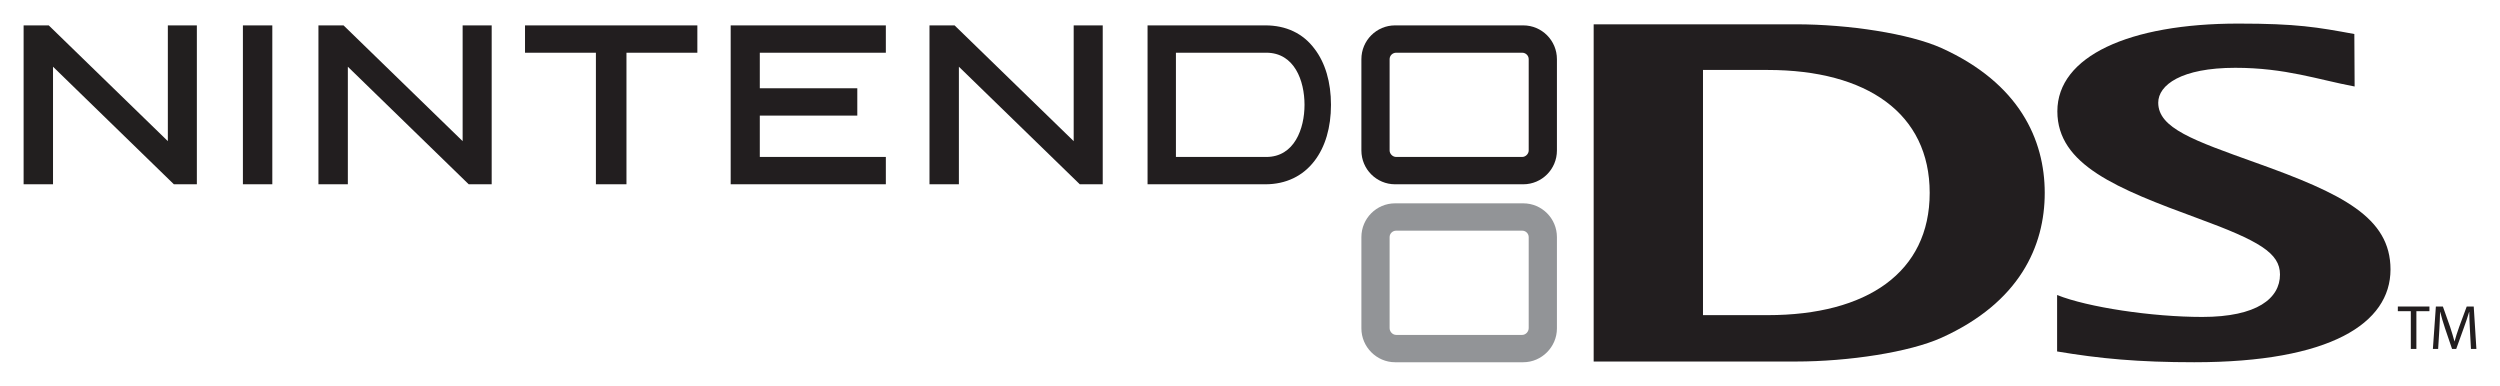
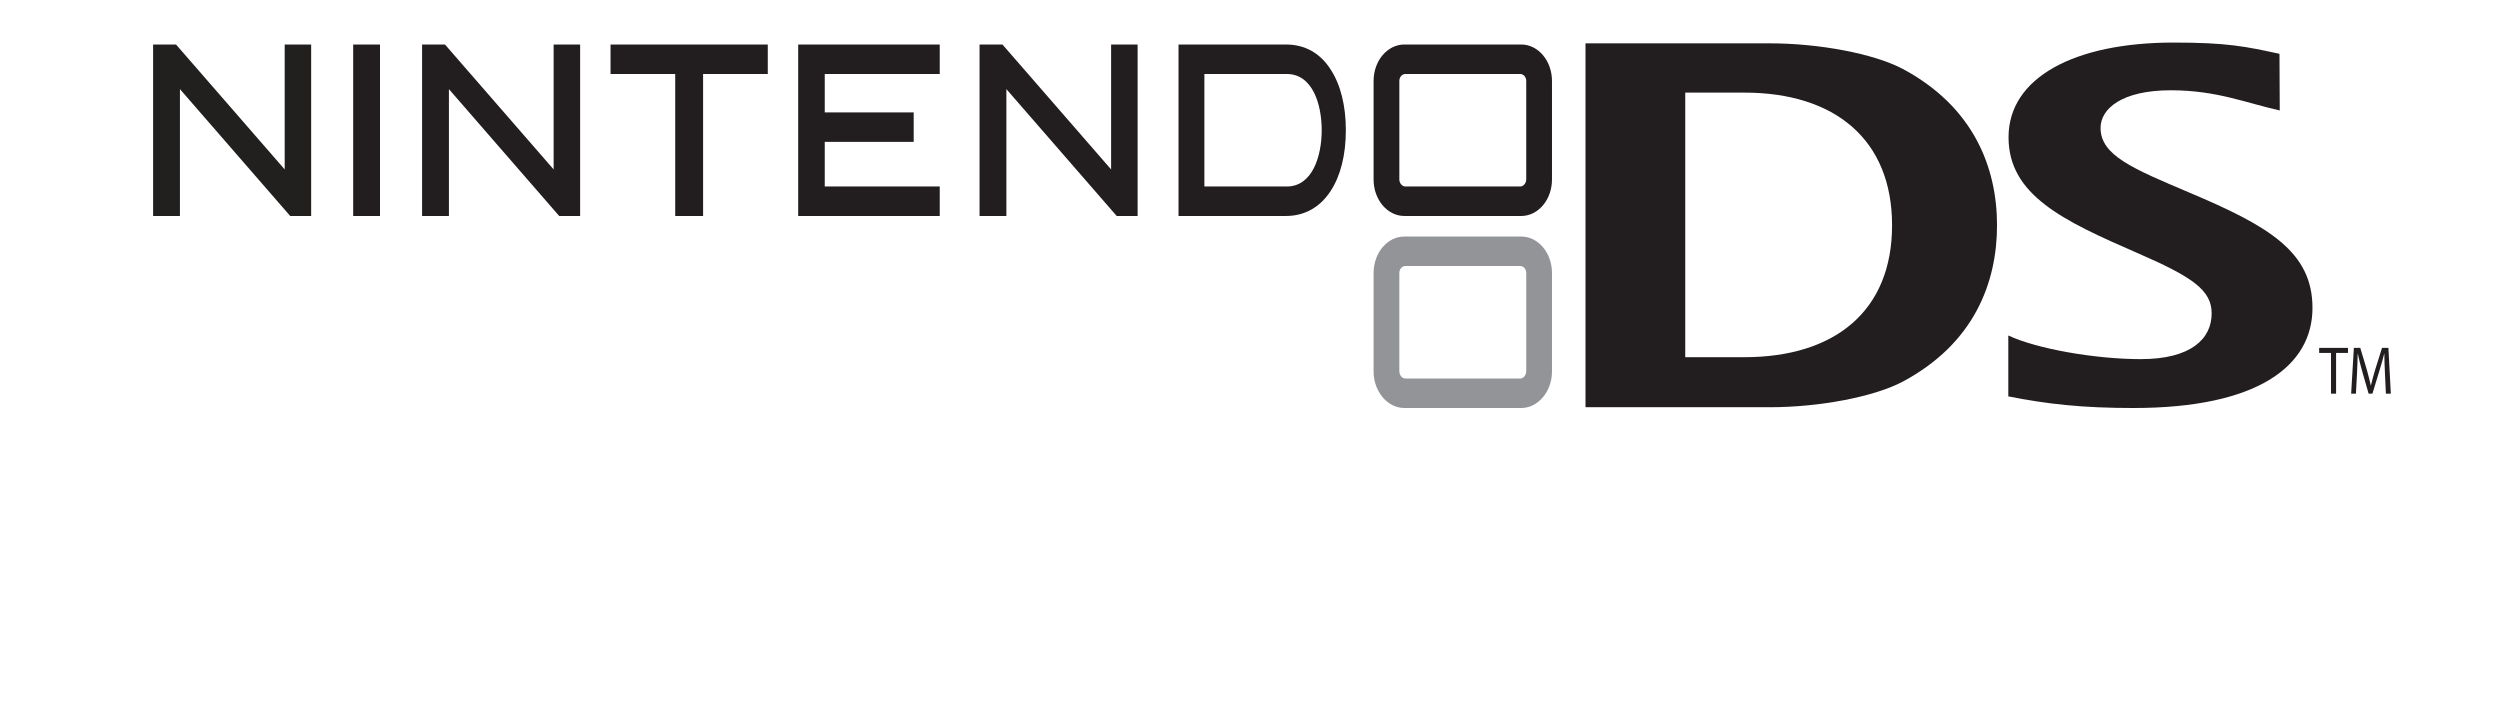
- <svg xmlns="http://www.w3.org/2000/svg" version="1.0" width="750.543" height="115.831" id="svg101576">
-   <defs id="defs101578" />
-   <g transform="translate(-35.53469,-263.1837)" id="layer1">
-     <g transform="translate(7.088693,7.080902)" id="g101650">
-       <path d="M 487.389,354.599 C 487.389,355.679 486.504,356.65 485.414,356.65 L 447.618,356.65 C 446.517,356.65 445.632,355.679 445.632,354.599 L 445.632,327.293 C 445.632,326.214 446.517,325.351 447.618,325.351 L 485.414,325.351 C 486.504,325.351 487.389,326.214 487.389,327.293 L 487.389,354.599 z M 485.749,317.148 L 447.272,317.148 C 441.703,317.148 437.159,321.681 437.159,327.293 L 437.159,354.707 C 437.159,360.212 441.703,364.853 447.272,364.853 L 485.749,364.853 C 491.329,364.853 495.862,360.212 495.862,354.707 L 495.862,327.293 C 495.862,321.681 491.329,317.148 485.749,317.148" style="fill:#929497;fill-rule:nonzero;stroke:none" id="path100608" />
-       <path d="M 44.363,276.135 C 44.363,276.135 44.363,310.888 44.363,311.428 C 43.899,311.428 36.01,311.428 35.535,311.428 C 35.535,310.888 35.535,264.263 35.535,263.723 C 36.031,263.723 42.852,263.723 43.079,263.723 L 78.836,298.476 C 78.836,298.476 78.836,264.263 78.836,263.723 C 79.321,263.723 85.905,263.723 85.905,263.723 C 85.905,263.723 87.157,263.723 87.546,263.723 C 87.546,264.263 87.546,310.888 87.546,311.428 C 87.071,311.428 80.886,311.428 80.649,311.428 L 44.363,276.135" style="fill:#221f1f;fill-rule:nonzero;stroke:none" id="path100618" />
-       <path d="M 132.876,276.135 C 132.876,276.135 132.876,310.888 132.876,311.428 C 132.401,311.428 124.533,311.428 124.047,311.428 C 124.047,310.888 124.047,264.263 124.047,263.723 C 124.544,263.723 131.354,263.723 131.581,263.723 L 167.337,298.476 C 167.337,298.476 167.337,264.263 167.337,263.723 C 167.823,263.723 174.417,263.723 174.417,263.723 C 174.417,263.723 175.68,263.723 176.058,263.723 C 176.058,264.263 176.058,310.888 176.058,311.428 C 175.572,311.428 169.399,311.428 169.161,311.428 L 132.876,276.135" style="fill:#221e1f;fill-rule:nonzero;stroke:none;stroke-width:0.05;stroke-linecap:butt;stroke-linejoin:miter;stroke-miterlimit:4;stroke-dasharray:none" id="path100622" />
-       <path d="M 316.322,276.135 C 316.322,276.135 316.322,310.888 316.322,311.428 C 315.837,311.428 307.979,311.428 307.494,311.428 C 307.494,310.888 307.494,264.263 307.494,263.723 C 307.99,263.723 314.811,263.723 315.027,263.723 L 350.784,298.476 C 350.784,298.476 350.784,264.263 350.784,263.723 C 351.27,263.723 357.864,263.723 357.864,263.723 C 357.864,263.723 359.127,263.723 359.505,263.723 C 359.505,264.263 359.505,310.888 359.505,311.428 C 359.019,311.428 352.845,311.428 352.619,311.428 L 316.322,276.135" style="fill:#221e1f;fill-rule:nonzero;stroke:none;stroke-width:0.05;stroke-linecap:butt;stroke-linejoin:miter;stroke-miterlimit:4;stroke-dasharray:none" id="path100626" />
-       <path d="M 108.57,263.723 C 108.57,263.723 109.822,263.723 110.2,263.723 C 110.2,264.263 110.2,310.888 110.2,311.428 C 109.736,311.428 101.846,311.428 101.371,311.428 C 101.371,310.888 101.371,264.263 101.371,263.723 C 101.857,263.723 108.57,263.723 108.57,263.723" style="fill:#221e1f;fill-rule:nonzero;stroke:none;stroke-width:0.05;stroke-linecap:butt;stroke-linejoin:miter;stroke-miterlimit:4;stroke-dasharray:none" id="path100630" />
-       <path d="M 236.185,263.723 C 236.185,263.723 237.416,263.723 237.804,263.723 C 237.804,264.155 237.804,271.494 237.804,271.926 C 237.286,271.926 216.521,271.926 216.521,271.926 C 216.521,271.926 216.521,310.888 216.521,311.428 C 216.046,311.428 207.821,311.428 207.347,311.428 C 207.347,310.888 207.347,271.926 207.347,271.926 C 207.347,271.926 186.581,271.926 186.063,271.926 C 186.063,271.494 186.063,264.155 186.063,263.723 C 186.592,263.723 236.185,263.723 236.185,263.723" style="fill:#221e1f;fill-rule:nonzero;stroke:none;stroke-width:0.05;stroke-linecap:butt;stroke-linejoin:miter;stroke-miterlimit:4;stroke-dasharray:none" id="path100634" />
-       <path d="M 292.74,263.723 C 292.74,263.723 294.013,263.723 294.391,263.723 C 294.391,264.155 294.391,271.494 294.391,271.926 C 293.884,271.926 256.551,271.926 256.551,271.926 L 256.551,282.611 C 256.551,282.611 285.325,282.611 285.822,282.611 C 285.822,283.15 285.822,290.274 285.822,290.813 C 285.325,290.813 256.551,290.813 256.551,290.813 L 256.551,303.225 C 256.551,303.225 293.884,303.225 294.391,303.225 C 294.391,303.657 294.391,310.888 294.391,311.428 C 293.884,311.428 248.316,311.428 247.809,311.428 C 247.809,310.888 247.809,264.263 247.809,263.723 C 248.316,263.723 292.74,263.723 292.74,263.723" style="fill:#221e1f;fill-rule:nonzero;stroke:none;stroke-width:0.05;stroke-linecap:butt;stroke-linejoin:miter;stroke-miterlimit:4;stroke-dasharray:none" id="path100638" />
-       <path d="M 408.591,303.225 L 381.479,303.225 L 381.479,271.926 L 408.591,271.926 C 417.074,271.926 420.085,280.344 420.085,287.576 C 420.085,294.699 417.074,303.225 408.591,303.225 z M 423.075,270.739 C 419.621,266.098 414.516,263.723 408.342,263.723 C 408.342,263.723 373.481,263.723 372.963,263.723 C 372.963,264.263 372.963,310.888 372.963,311.428 C 373.481,311.428 408.342,311.428 408.342,311.428 C 414.516,311.428 419.621,308.945 423.075,304.412 C 426.313,300.203 428.029,294.375 428.029,287.576 C 428.029,280.776 426.313,274.948 423.075,270.739" style="fill:#221e1f;fill-rule:nonzero;stroke:none;stroke-width:0.05;stroke-linecap:butt;stroke-linejoin:miter;stroke-miterlimit:4;stroke-dasharray:none" id="path100642" />
-       <path d="M 487.389,301.283 C 487.389,302.254 486.504,303.225 485.414,303.225 L 447.618,303.225 C 446.517,303.225 445.632,302.254 445.632,301.283 L 445.632,273.869 C 445.632,272.789 446.517,271.926 447.618,271.926 L 485.414,271.926 C 486.504,271.926 487.389,272.789 487.389,273.869 L 487.389,301.283 z M 485.749,263.723 L 447.272,263.723 C 441.703,263.723 437.159,268.256 437.159,273.869 L 437.159,301.283 C 437.159,306.895 441.703,311.428 447.272,311.428 L 485.749,311.428 C 491.329,311.428 495.862,306.895 495.862,301.283 L 495.862,273.869 C 495.862,268.256 491.329,263.723 485.749,263.723" style="fill:#221e1f;fill-rule:nonzero;stroke:none;stroke-width:0.05;stroke-linecap:butt;stroke-linejoin:miter;stroke-miterlimit:4;stroke-dasharray:none" id="path100646" />
-       <path d="M 646.023,344.67 C 655.176,348.339 674.506,351.254 689.594,351.254 C 706.107,351.254 712.939,345.641 712.939,338.518 C 712.939,332.042 706.593,328.373 688.364,321.681 C 663.983,312.723 646.099,305.6 646.099,289.518 C 646.099,273.005 667.62,263.184 700.419,263.184 C 718.033,263.184 724.077,264.263 735.259,266.314 L 735.345,282.071 C 724.358,280.021 714.623,276.459 699.502,276.459 C 683.291,276.459 676.384,281.639 676.384,286.928 C 676.384,294.591 687.025,298.26 705.686,304.952 C 731.665,314.234 746.116,321.357 746.116,337.007 C 746.116,353.196 728.017,364.853 687.198,364.853 C 670.437,364.853 658.878,363.773 646.023,361.615 L 646.023,344.67" style="fill:#221e1f;fill-rule:nonzero;stroke:none;stroke-width:0.05;stroke-linecap:butt;stroke-linejoin:miter;stroke-miterlimit:4;stroke-dasharray:none" id="path100656" />
-       <path d="M 559.141,277.106 L 539.713,277.106 L 539.713,350.714 L 559.141,350.714 C 588.961,350.714 607.773,337.87 607.773,314.018 C 607.773,290.166 588.961,277.106 559.141,277.106 z M 611.281,357.513 C 601.675,361.831 583.5,364.637 567.613,364.637 L 506.892,364.637 L 506.892,263.399 L 567.613,263.399 C 583.5,263.399 601.675,266.206 611.303,270.523 C 634.691,281.1 642.31,298.045 642.31,314.018 C 642.31,329.992 634.755,346.936 611.281,357.513" style="fill:#221e1f;fill-rule:nonzero;stroke:none;stroke-width:0.05;stroke-linecap:butt;stroke-linejoin:miter;stroke-miterlimit:4;stroke-dasharray:none" id="path100660" />
-       <path d="M 752.214,349.527 L 748.318,349.527 L 748.318,348.124 L 757.805,348.124 L 757.805,349.527 L 753.887,349.527 L 753.887,360.859 L 752.214,360.859 L 752.214,349.527" style="fill:#221e1f;fill-rule:nonzero;stroke:none;stroke-width:0.05;stroke-linecap:butt;stroke-linejoin:miter;stroke-miterlimit:4;stroke-dasharray:none" id="path100678" />
-       <path d="M 769.969,355.247 C 769.872,353.52 769.764,351.362 769.764,349.743 L 769.72,349.743 C 769.267,351.254 768.749,352.872 768.102,354.599 L 765.846,360.859 L 764.594,360.859 L 762.5,354.707 C 761.896,352.872 761.399,351.254 761.043,349.743 L 761,349.743 C 760.967,351.362 760.87,353.52 760.762,355.355 L 760.417,360.859 L 758.841,360.859 L 759.737,348.124 L 761.842,348.124 L 764.022,354.276 C 764.551,355.895 764.972,357.298 765.317,358.593 L 765.349,358.593 C 765.695,357.298 766.148,355.895 766.72,354.276 L 768.997,348.124 L 771.102,348.124 L 771.901,360.859 L 770.271,360.859 L 769.969,355.247" style="fill:#221e1f;fill-rule:nonzero;stroke:none;stroke-width:0.05;stroke-linecap:butt;stroke-linejoin:miter;stroke-miterlimit:4;stroke-dasharray:none" id="path100682" />
-     </g>
+ <svg xmlns="http://www.w3.org/2000/svg" version="1.1" x="0px" y="0px" width="800" height="230" viewBox="-48.423 -13.517 800 230" enable-background="new -48.423 -13.517 800 230" xml:space="preserve" id="svg1">
+   <defs id="defs1">
+     <style type="text/css" id="style6">
+    
+     .fil0 {fill:#02ABCA}
+     .fil1 {fill:#8B8B8B;fill-rule:nonzero}
+    
+   </style>
+   </defs>
+   <path fill-rule="evenodd" clip-rule="evenodd" d="m 715.752,114.432 v -6.248 h -0.04 l -2.388,6.248 h -1.086 l -2.389,-6.248 h -0.037 v 6.248 h -1.457 v -7.996 h 2.252 l 2.192,5.667 2.176,-5.667 h 2.23 v 7.996 z m -11.472,0 h -1.552 v -6.734 h -2.444 v -1.262 h 6.442 v 1.262 h -2.446 z m -49.948,-23.077 -73.525,-0.026 -12.692,24.302 h -16.719 c 0,0 52.105,-98.644 54.18,-102.013 2.074,-3.371 8.018,-14.015 17.611,-13.497 9.591,0.518 13.601,7.819 15.417,10.93 1.813,3.111 55.615,104.58 55.615,104.58 h -26.765 z m -31.436,-58.44 c -2.324,-4.667 -7.603,-5.816 -10.455,-0.373 -1.189,2.247 -23.667,44.476 -23.667,44.476 l 57.965,0.005 z m -94.148,-18.904 0.085,100.591 h -23.91 V 14.119 L 459.535,14.048 V 0.077 L 574.395,0 574.343,14.133 Z M 467.049,185.19 c 3.217,-0.59 6.083,-0.237 6.083,-2.865 0,-2.316 -2.394,-2.747 -4.2,-2.747 -2.511,0 -4.276,1.021 -4.474,3.218 h -4.474 c 0.313,-5.221 4.749,-6.751 9.222,-6.751 3.964,0 8.124,1.61 8.124,5.888 v 10.439 c 0,1.097 0.236,1.53 1.061,1.53 0.274,0 0.628,0 1.098,-0.08 v 3.101 c -0.667,0.236 -2.078,0.51 -2.824,0.51 -1.806,0 -3.102,-0.627 -3.455,-2.471 -1.766,1.728 -4.63,2.471 -7.023,2.471 -3.651,0 -6.946,-1.961 -6.946,-5.925 -10e-4,-5.063 4.041,-5.887 7.808,-6.318 z m 0.785,8.712 c 1.961,0 5.022,-1.021 5.022,-3.848 v -3.334 c -1.373,0.903 -3.531,0.863 -5.495,1.216 -1.922,0.314 -3.648,1.021 -3.648,3.374 0,2.002 2.552,2.592 4.121,2.592 z M 448.409,191.9 v -11.97 h -3.376 v -3.336 h 3.376 v -6.084 h 4.474 v 6.084 h 4.043 v 3.336 h -4.043 v 10.832 c 0,1.845 0.156,2.786 2.159,2.786 0.627,0 1.255,0 1.884,-0.157 v 3.454 c -0.982,0.077 -1.924,0.234 -2.904,0.234 -4.672,0.001 -5.535,-1.804 -5.613,-5.179 z M 419.671,0.708 h 24.313 v 114.546 h -24.313 z m 3.23,190.33 7.182,-22.175 h 4.983 l -9.575,28.022 h -5.455 l -9.341,-28.022 h 5.103 l 7.025,22.175 z m -18.481,6.139 c -3.71,0 -6.35,-2.778 -6.35,-6.453 0,-3.883 2.933,-6.452 6.35,-6.452 3.382,0 6.315,2.569 6.315,6.452 0,3.883 -2.933,6.453 -6.315,6.453 z m 0,-11.784 c -2.794,0 -4.969,2.191 -4.969,5.331 0,2.934 1.897,5.332 4.969,5.332 2.761,0 4.935,-2.174 4.935,-5.332 0,-3.14 -2.174,-5.331 -4.935,-5.331 z m 1.001,5.884 2.002,3.14 h -1.329 l -1.846,-3.053 h -1.104 v 3.053 h -1.174 v -7.142 h 2.709 c 1.726,0 2.604,0.604 2.604,2.053 10e-4,1.292 -0.791,1.829 -1.862,1.949 z m -0.862,-3.003 h -1.415 v 2.089 h 1.312 c 0.88,0 1.656,-0.087 1.656,-1.123 0,-0.862 -0.847,-0.966 -1.553,-0.966 z m -71.81,-72.665 c -9.573,-0.518 -13.575,-7.804 -15.386,-10.908 -1.812,-3.105 -55.51,-104.378 -55.51,-104.378 h 26.714 l 44.471,82.557 c 2.319,4.658 7.59,5.805 10.437,0.371 2.328,-4.398 44.242,-82.928 44.242,-82.928 h 16.688 c 0,0 -52.007,98.453 -54.077,101.816 -2.072,3.364 -8.005,13.988 -17.579,13.47 z m -65.61,60.985 -7.889,21.388 c -1.453,3.651 -2.512,6.948 -7.183,6.948 -1.059,0 -2.079,-0.079 -3.1,-0.236 v -3.769 c 0.706,0.118 1.413,0.274 2.119,0.274 2.08,0 2.59,-1.097 3.139,-2.824 l 0.51,-1.57 -7.692,-20.211 h 4.906 l 5.298,15.149 h 0.078 l 5.142,-15.149 z M 192.749,31.606 v 52.439 c 0,19.174 -8.632,31.137 -32.558,31.137 h -51.396 v -14.178 h 44.842 c 9.177,0 14.66,-7.454 14.66,-16.958 v -52.44 c 0,-16.715 8.118,-31.136 31.88,-31.136 h 51.043 v 14.18 h -44.161 c -11.928,-0.516 -14.31,9.254 -14.31,16.956 z M 91.854,64.053 h -55 c -7.539,0 -13.11,5.736 -13.11,15.568 v 35.723 H 0 V 80.932 C 0,61.595 12.127,48.566 29.333,48.566 h 55.638 c 13.644,-0.519 16.898,-7.291 16.898,-17.124 0,-7.538 -3.771,-17.829 -16.898,-16.793 H 0 V 0.471 h 91.854 c 24.089,0 33.594,13.928 33.594,30.972 0,19.337 -9.505,32.61 -33.594,32.61 z m 121.914,113.483 c 0,3.453 -1.531,8.635 -9.537,8.595 h -7.457 v 10.755 h -4.905 v -28.022 h 12.362 c 8.006,-0.001 9.537,5.179 9.537,8.672 z m -16.994,-4.669 v 9.262 h 7.182 c 2.198,0 4.906,-1.1 4.906,-4.632 0,-3.689 -2.237,-4.63 -4.827,-4.63 z m 25.43,24.018 h -4.474 v -28.022 h 4.474 z m 11.773,-11.695 c 3.218,-0.59 6.083,-0.237 6.083,-2.865 0,-2.316 -2.394,-2.747 -4.2,-2.747 -2.512,0 -4.278,1.021 -4.474,3.218 h -4.474 c 0.313,-5.221 4.749,-6.751 9.222,-6.751 3.964,0 8.125,1.61 8.125,5.888 v 10.439 c 0,1.097 0.235,1.53 1.059,1.53 0.275,0 0.628,0 1.099,-0.08 v 3.101 c -0.667,0.236 -2.079,0.51 -2.826,0.51 -1.804,0 -3.1,-0.627 -3.453,-2.471 -1.767,1.728 -4.631,2.471 -7.024,2.471 -3.65,0 -6.947,-1.961 -6.947,-5.925 0,-5.063 4.042,-5.887 7.81,-6.318 z m 0.785,8.712 c 1.962,0 5.023,-1.021 5.023,-3.848 v -3.334 c -1.374,0.903 -3.532,0.863 -5.495,1.216 -1.923,0.314 -3.649,1.021 -3.649,3.374 0.001,2.002 2.551,2.592 4.121,2.592 z m 46.032,-0.354 c 4.317,0 5.926,-2.12 5.926,-4.238 0,-2.159 -1.177,-3.023 -2.315,-3.454 -1.962,-0.746 -4.513,-1.256 -8.359,-2.315 -4.788,-1.296 -6.2,-4.198 -6.2,-7.104 0,-5.61 5.18,-8.241 10.243,-8.241 5.848,0 10.753,3.101 10.753,8.948 h -4.906 c -0.235,-3.611 -2.669,-4.945 -6.044,-4.945 -2.276,0 -5.141,0.824 -5.141,3.65 0,1.962 1.334,3.06 3.336,3.609 0.431,0.119 6.632,1.727 8.083,2.16 3.689,1.098 5.456,4.237 5.456,7.142 0,6.279 -5.573,8.791 -11.146,8.791 -6.397,0 -11.577,-3.061 -11.695,-10.008 h 4.905 c 10e-4,4.317 3.18,6.005 7.104,6.005 z m 16.011,-23.038 h 4.475 v 6.084 h 4.041 v 3.336 h -4.041 v 10.832 c 0,1.845 0.156,2.786 2.157,2.786 0.628,0 1.257,0 1.884,-0.157 v 3.454 c -0.981,0.077 -1.923,0.234 -2.904,0.234 -4.67,0 -5.534,-1.805 -5.612,-5.18 v -11.97 h -3.375 v -3.336 h 3.375 z m 18.641,14.68 c 3.218,-0.59 6.083,-0.237 6.083,-2.865 0,-2.316 -2.394,-2.747 -4.199,-2.747 -2.512,0 -4.278,1.021 -4.475,3.218 h -4.474 c 0.314,-5.221 4.749,-6.751 9.223,-6.751 3.964,0 8.124,1.61 8.124,5.888 v 10.439 c 0,1.097 0.234,1.53 1.06,1.53 0.275,0 0.627,0 1.099,-0.08 v 3.101 c -0.667,0.236 -2.08,0.51 -2.825,0.51 -1.806,0 -3.101,-0.627 -3.455,-2.471 -1.765,1.728 -4.63,2.471 -7.024,2.471 -3.65,0 -6.946,-1.961 -6.946,-5.925 -10e-4,-5.063 4.041,-5.887 7.809,-6.318 z m 0.784,8.712 c 1.962,0 5.023,-1.021 5.023,-3.848 v -3.334 c -1.374,0.903 -3.531,0.863 -5.494,1.216 -1.922,0.314 -3.649,1.021 -3.649,3.374 0,2.002 2.55,2.592 4.12,2.592 z m 15.854,-23.392 h 4.474 v 6.084 h 4.042 v 3.336 h -4.042 v 10.832 c 0,1.845 0.157,2.786 2.158,2.786 0.628,0 1.256,0 1.885,-0.157 v 3.454 c -0.981,0.077 -1.923,0.234 -2.905,0.234 -4.67,0 -5.533,-1.805 -5.612,-5.18 v -11.97 h -3.375 v -3.336 h 3.375 z m 16.522,2.591 h -4.474 v -4.238 h 4.474 z m 0,23.784 h -4.474 v -20.291 h 4.474 z m 14.363,-20.841 c 6.515,0 10.242,4.475 10.242,10.676 0,6.238 -3.728,10.712 -10.242,10.712 -6.514,0 -10.242,-4.474 -10.242,-10.712 0,-6.201 3.728,-10.676 10.242,-10.676 z m 0,17.858 c 4.004,0 5.769,-3.651 5.769,-7.182 0,-3.494 -1.765,-7.143 -5.769,-7.143 -4.003,0 -5.769,3.648 -5.769,7.143 0.001,3.53 1.766,7.182 5.769,7.182 z m 18.405,-14.324 0.078,0.077 c 1.334,-2.236 3.65,-3.61 6.318,-3.61 4.396,0 7.182,2.354 7.182,6.908 v 13.933 h -4.473 v -12.757 c -0.079,-3.177 -1.336,-4.551 -3.964,-4.551 -2.983,0 -4.906,2.354 -4.906,5.337 v 11.971 h -4.475 v -20.291 h 4.239 v 2.983 z m 60.638,-6.477 h -4.474 v -4.238 h 4.474 z m 0,23.784 h -4.474 v -20.291 h 4.474 z" id="path1" style="display:none" />
+   <style id="style1">.st0{fill:#a09d9e}.st1{fill:#231f20}.st2{fill:#cf181f}</style>
+   <style id="style1-6">.st0{fill:#a09d9e}.st1{fill:#231f20}.st2{fill:#cf181f}</style>
+   <style id="style1-7">.st0{fill:#a09d9e}.st1{fill:#231f20}.st2{fill:#cf181f}</style>
+   <g transform="matrix(0.9724394,0,0,1.15023,-33.98441,-302.618)" id="g101650">
+     <path d="m 487.389,354.599 c 0,1.079 -0.885,2.051 -1.975,2.051 h -37.797 c -1.101,0 -1.986,-0.971 -1.986,-2.051 v -27.306 c 0,-1.079 0.885,-1.943 1.986,-1.943 h 37.797 c 1.09,0 1.975,0.863 1.975,1.943 z m -1.641,-37.451 h -38.477 c -5.569,0 -10.113,4.533 -10.113,10.145 v 27.414 c 0,5.504 4.544,10.145 10.113,10.145 h 38.477 c 5.58,0 10.113,-4.641 10.113,-10.145 v -27.414 c 0,-5.612 -4.533,-10.145 -10.113,-10.145" style="fill:#929497;fill-rule:nonzero;stroke:none" id="path100608" />
+     <path d="m 44.363,276.135 c 0,0 0,34.753 0,35.293 -0.464,0 -8.354,0 -8.829,0 0,-0.54 0,-47.165 0,-47.705 0.496,0 7.318,0 7.544,0 l 35.757,34.753 c 0,0 0,-34.213 0,-34.753 0.486,0 7.069,0 7.069,0 0,0 1.252,0 1.641,0 0,0.54 0,47.165 0,47.705 -0.475,0 -6.659,0 -6.897,0 L 44.363,276.135" style="fill:#221f1f;fill-rule:nonzero;stroke:none" id="path100618" />
+     <path d="m 132.876,276.135 c 0,0 0,34.753 0,35.293 -0.475,0 -8.343,0 -8.829,0 0,-0.54 0,-47.165 0,-47.705 0.496,0 7.307,0 7.533,0 l 35.757,34.753 c 0,0 0,-34.213 0,-34.753 0.486,0 7.08,0 7.08,0 0,0 1.263,0 1.641,0 0,0.54 0,47.165 0,47.705 -0.486,0 -6.659,0 -6.897,0 l -36.286,-35.293" style="fill:#221e1f;fill-rule:nonzero;stroke:none;stroke-width:0.05;stroke-linecap:butt;stroke-linejoin:miter;stroke-miterlimit:4;stroke-dasharray:none" id="path100622" />
+     <path d="m 316.322,276.135 c 0,0 0,34.753 0,35.293 -0.486,0 -8.343,0 -8.829,0 0,-0.54 0,-47.165 0,-47.705 0.496,0 7.318,0 7.533,0 l 35.757,34.753 c 0,0 0,-34.213 0,-34.753 0.486,0 7.08,0 7.08,0 0,0 1.263,0 1.641,0 0,0.54 0,47.165 0,47.705 -0.486,0 -6.659,0 -6.886,0 l -36.296,-35.293" style="fill:#221e1f;fill-rule:nonzero;stroke:none;stroke-width:0.05;stroke-linecap:butt;stroke-linejoin:miter;stroke-miterlimit:4;stroke-dasharray:none" id="path100626" />
+     <path d="m 108.57,263.723 c 0,0 1.252,0 1.63,0 0,0.54 0,47.165 0,47.705 -0.464,0 -8.354,0 -8.829,0 0,-0.54 0,-47.165 0,-47.705 0.486,0 7.199,0 7.199,0" style="fill:#221e1f;fill-rule:nonzero;stroke:none;stroke-width:0.05;stroke-linecap:butt;stroke-linejoin:miter;stroke-miterlimit:4;stroke-dasharray:none" id="path100630" />
+     <path d="m 236.185,263.723 c 0,0 1.23,0 1.619,0 0,0.432 0,7.771 0,8.203 -0.518,0 -21.284,0 -21.284,0 0,0 0,38.962 0,39.502 -0.475,0 -8.699,0 -9.174,0 0,-0.54 0,-39.502 0,-39.502 0,0 -20.765,0 -21.284,0 0,-0.432 0,-7.771 0,-8.203 0.529,0 50.122,0 50.122,0" style="fill:#221e1f;fill-rule:nonzero;stroke:none;stroke-width:0.05;stroke-linecap:butt;stroke-linejoin:miter;stroke-miterlimit:4;stroke-dasharray:none" id="path100634" />
+     <path d="m 292.74,263.723 c 0,0 1.274,0 1.651,0 0,0.432 0,7.771 0,8.203 -0.507,0 -37.84,0 -37.84,0 v 10.685 c 0,0 28.774,0 29.27,0 0,0.54 0,7.663 0,8.203 -0.496,0 -29.27,0 -29.27,0 v 12.412 c 0,0 37.333,0 37.84,0 0,0.432 0,7.663 0,8.203 -0.507,0 -46.075,0 -46.582,0 0,-0.54 0,-47.165 0,-47.705 0.507,0 44.931,0 44.931,0" style="fill:#221e1f;fill-rule:nonzero;stroke:none;stroke-width:0.05;stroke-linecap:butt;stroke-linejoin:miter;stroke-miterlimit:4;stroke-dasharray:none" id="path100638" />
+     <path d="m 408.591,303.225 h -27.112 v -31.299 h 27.112 c 8.483,0 11.494,8.418 11.494,15.65 0,7.123 -3.011,15.65 -11.494,15.65 z m 14.484,-32.487 c -3.454,-4.641 -8.559,-7.015 -14.732,-7.015 0,0 -34.861,0 -35.379,0 0,0.54 0,47.165 0,47.705 0.518,0 35.379,0 35.379,0 6.174,0 11.279,-2.482 14.732,-7.015 3.238,-4.209 4.954,-10.037 4.954,-16.837 0,-6.799 -1.716,-12.628 -4.954,-16.837" style="fill:#221e1f;fill-rule:nonzero;stroke:none;stroke-width:0.05;stroke-linecap:butt;stroke-linejoin:miter;stroke-miterlimit:4;stroke-dasharray:none" id="path100642" />
+     <path d="m 487.389,301.283 c 0,0.971 -0.885,1.943 -1.975,1.943 h -37.797 c -1.101,0 -1.986,-0.971 -1.986,-1.943 v -27.414 c 0,-1.079 0.885,-1.943 1.986,-1.943 h 37.797 c 1.09,0 1.975,0.863 1.975,1.943 z m -1.641,-37.559 h -38.477 c -5.569,0 -10.113,4.533 -10.113,10.145 v 27.414 c 0,5.612 4.544,10.145 10.113,10.145 h 38.477 c 5.58,0 10.113,-4.533 10.113,-10.145 v -27.414 c 0,-5.612 -4.533,-10.145 -10.113,-10.145" style="fill:#221e1f;fill-rule:nonzero;stroke:none;stroke-width:0.05;stroke-linecap:butt;stroke-linejoin:miter;stroke-miterlimit:4;stroke-dasharray:none" id="path100646" />
+     <path d="m 646.023,344.67 c 9.152,3.67 28.482,6.584 43.571,6.584 16.513,0 23.345,-5.612 23.345,-12.736 0,-6.476 -6.346,-10.145 -24.575,-16.837 -24.381,-8.958 -42.265,-16.081 -42.265,-32.163 0,-16.513 21.521,-26.335 54.321,-26.335 17.614,0 23.658,1.079 34.839,3.13 l 0.086,15.758 c -10.987,-2.051 -20.722,-5.612 -35.843,-5.612 -16.211,0 -23.118,5.181 -23.118,10.469 0,7.663 10.642,11.333 29.303,18.024 25.978,9.282 40.43,16.405 40.43,32.055 0,16.189 -18.1,27.846 -58.918,27.846 -16.761,0 -28.321,-1.079 -41.175,-3.238 v -16.945" style="fill:#221e1f;fill-rule:nonzero;stroke:none;stroke-width:0.05;stroke-linecap:butt;stroke-linejoin:miter;stroke-miterlimit:4;stroke-dasharray:none" id="path100656" />
+     <path d="m 559.141,277.106 h -19.427 v 73.608 h 19.427 c 29.821,0 48.633,-12.844 48.633,-36.696 0,-23.852 -18.812,-36.912 -48.633,-36.912 z m 52.14,80.407 c -9.606,4.317 -27.781,7.123 -43.668,7.123 H 506.892 V 263.399 h 60.721 c 15.887,0 34.062,2.806 43.69,7.123 23.388,10.577 31.008,27.522 31.008,43.495 0,15.973 -7.555,32.918 -31.03,43.495" style="fill:#221e1f;fill-rule:nonzero;stroke:none;stroke-width:0.05;stroke-linecap:butt;stroke-linejoin:miter;stroke-miterlimit:4;stroke-dasharray:none" id="path100660" />
+     <path d="m 752.214,349.527 h -3.896 v -1.403 h 9.487 v 1.403 h -3.918 v 11.333 h -1.673 v -11.333" style="fill:#221e1f;fill-rule:nonzero;stroke:none;stroke-width:0.05;stroke-linecap:butt;stroke-linejoin:miter;stroke-miterlimit:4;stroke-dasharray:none" id="path100678" />
+     <path d="m 769.969,355.247 c -0.097,-1.727 -0.205,-3.885 -0.205,-5.504 h -0.043 c -0.453,1.511 -0.971,3.13 -1.619,4.857 l -2.256,6.26 h -1.252 l -2.094,-6.152 c -0.604,-1.835 -1.101,-3.454 -1.457,-4.965 h -0.043 c -0.032,1.619 -0.13,3.777 -0.237,5.612 l -0.345,5.504 h -1.576 l 0.896,-12.736 h 2.105 l 2.18,6.152 c 0.529,1.619 0.95,3.022 1.295,4.317 h 0.032 c 0.345,-1.295 0.799,-2.698 1.371,-4.317 l 2.277,-6.152 h 2.105 l 0.799,12.736 h -1.63 l -0.302,-5.612" style="fill:#221e1f;fill-rule:nonzero;stroke:none;stroke-width:0.05;stroke-linecap:butt;stroke-linejoin:miter;stroke-miterlimit:4;stroke-dasharray:none" id="path100682" />
  </g>
</svg>
